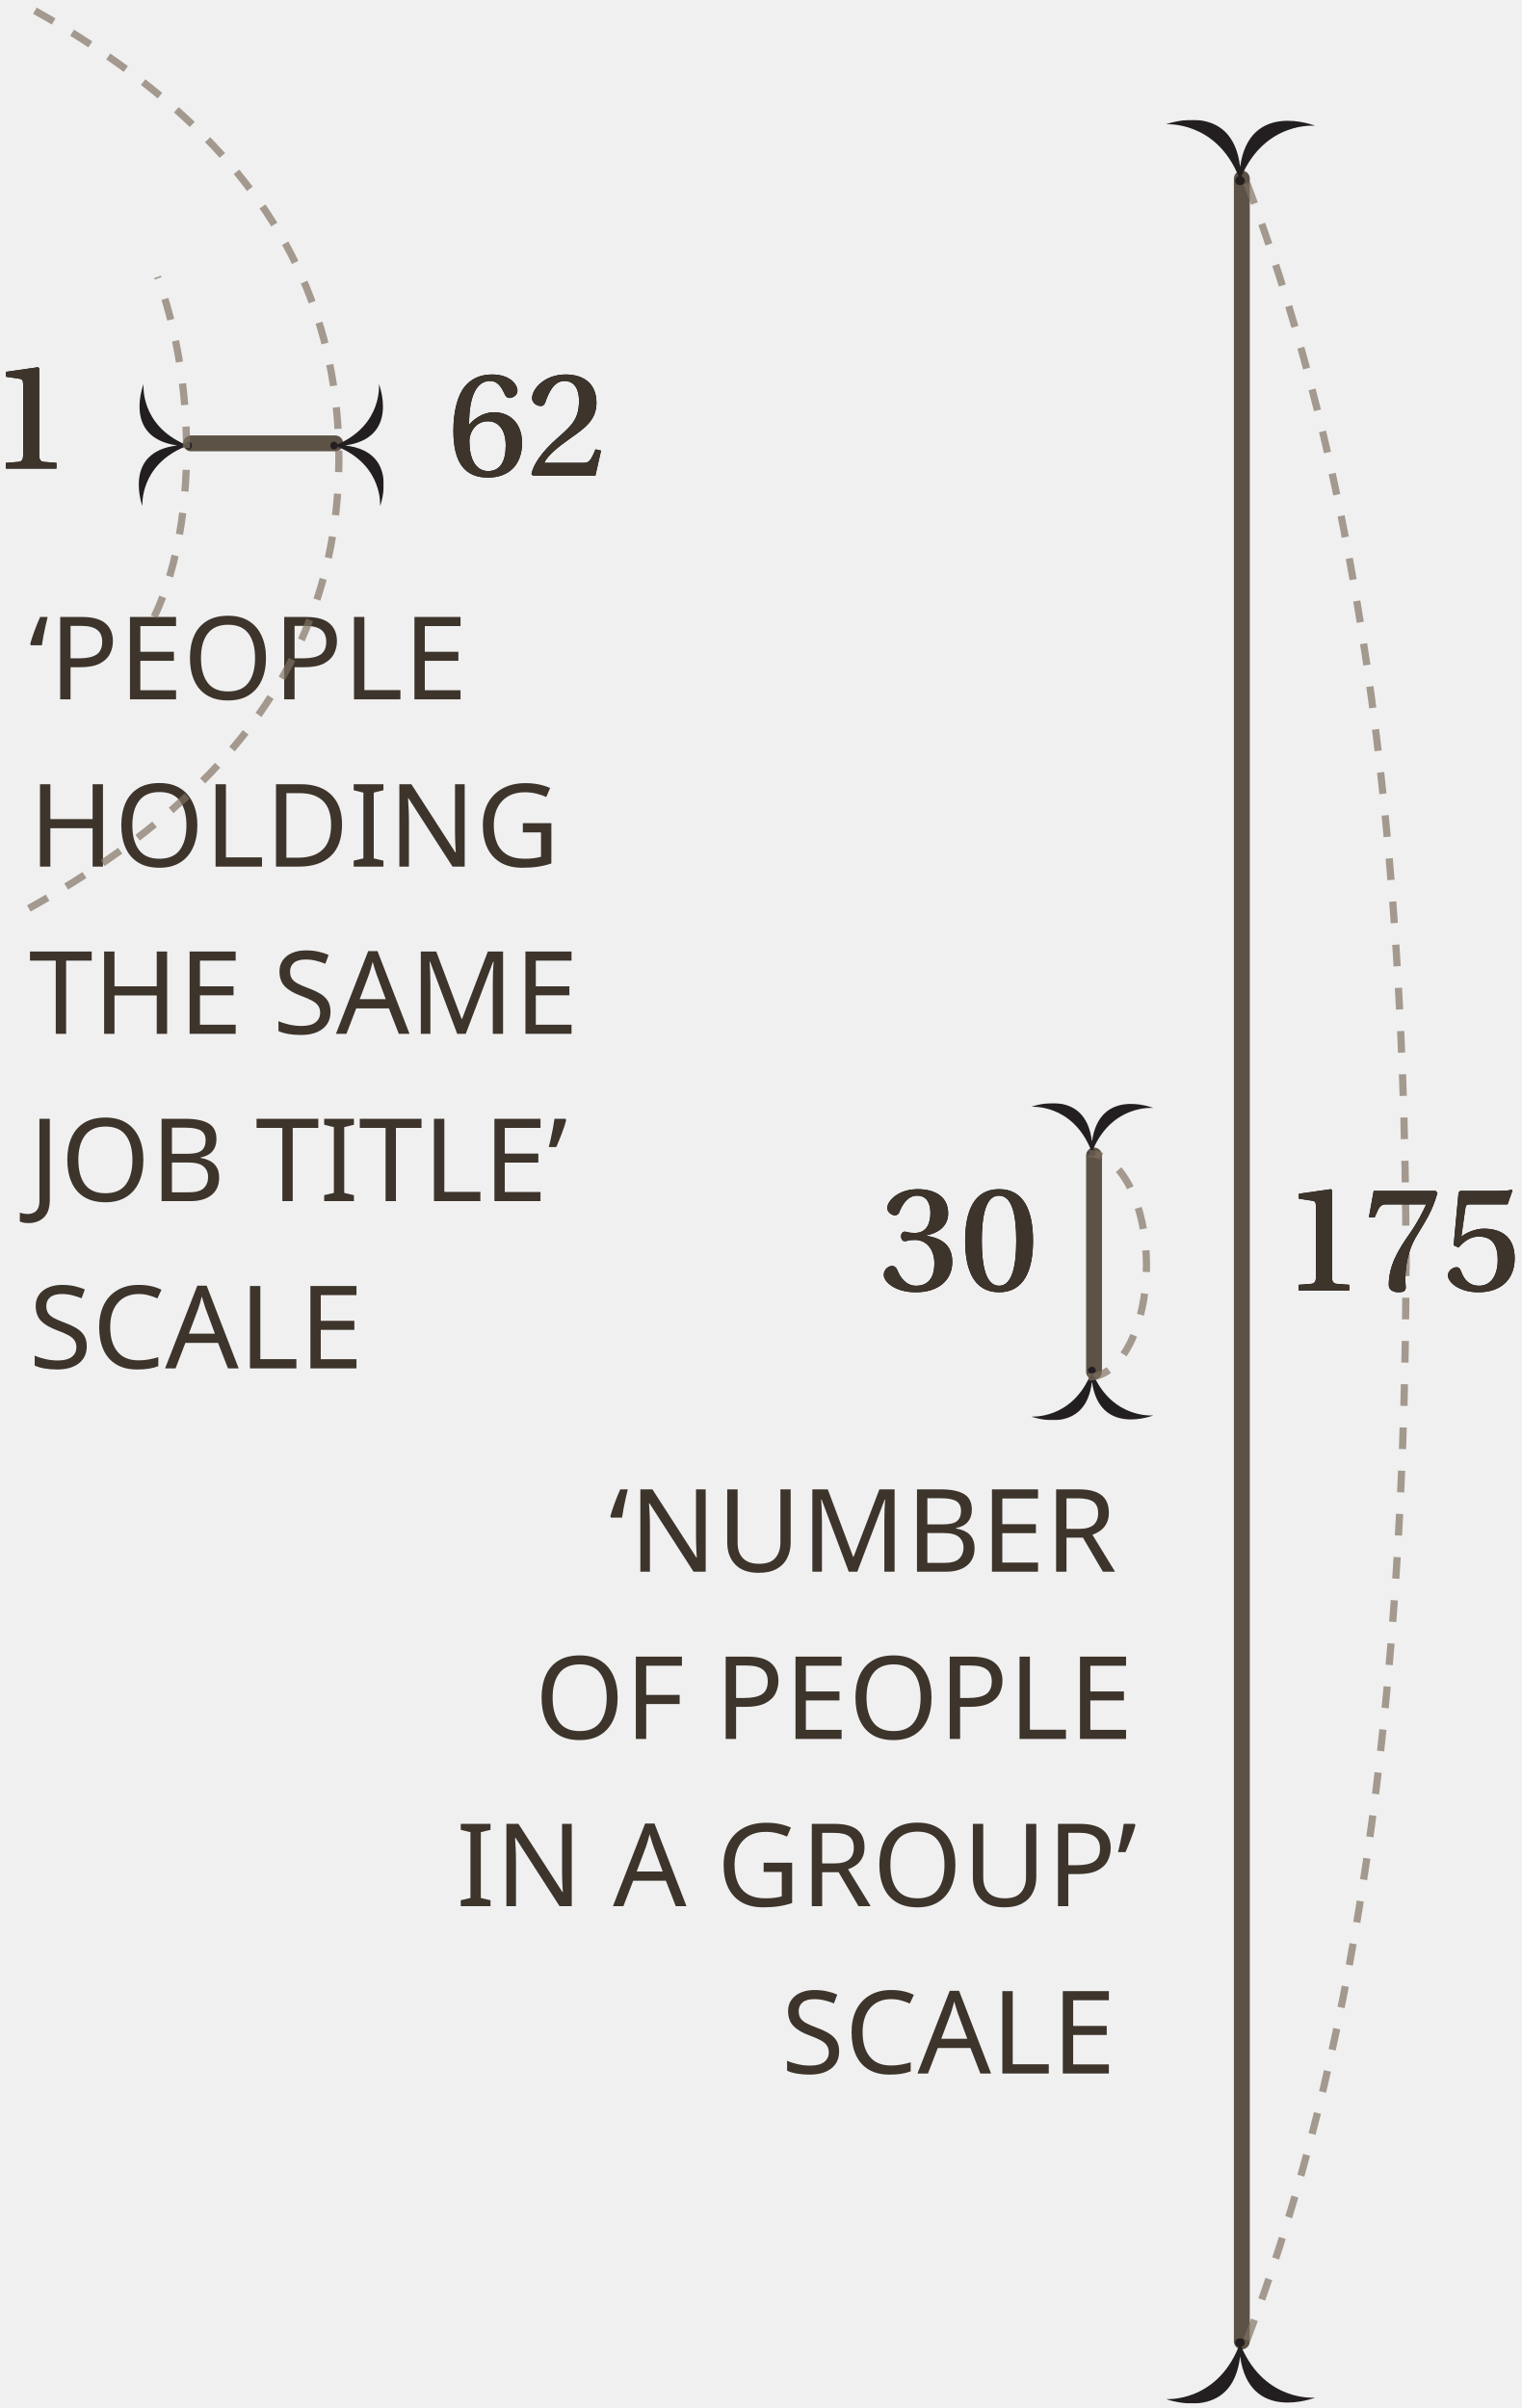
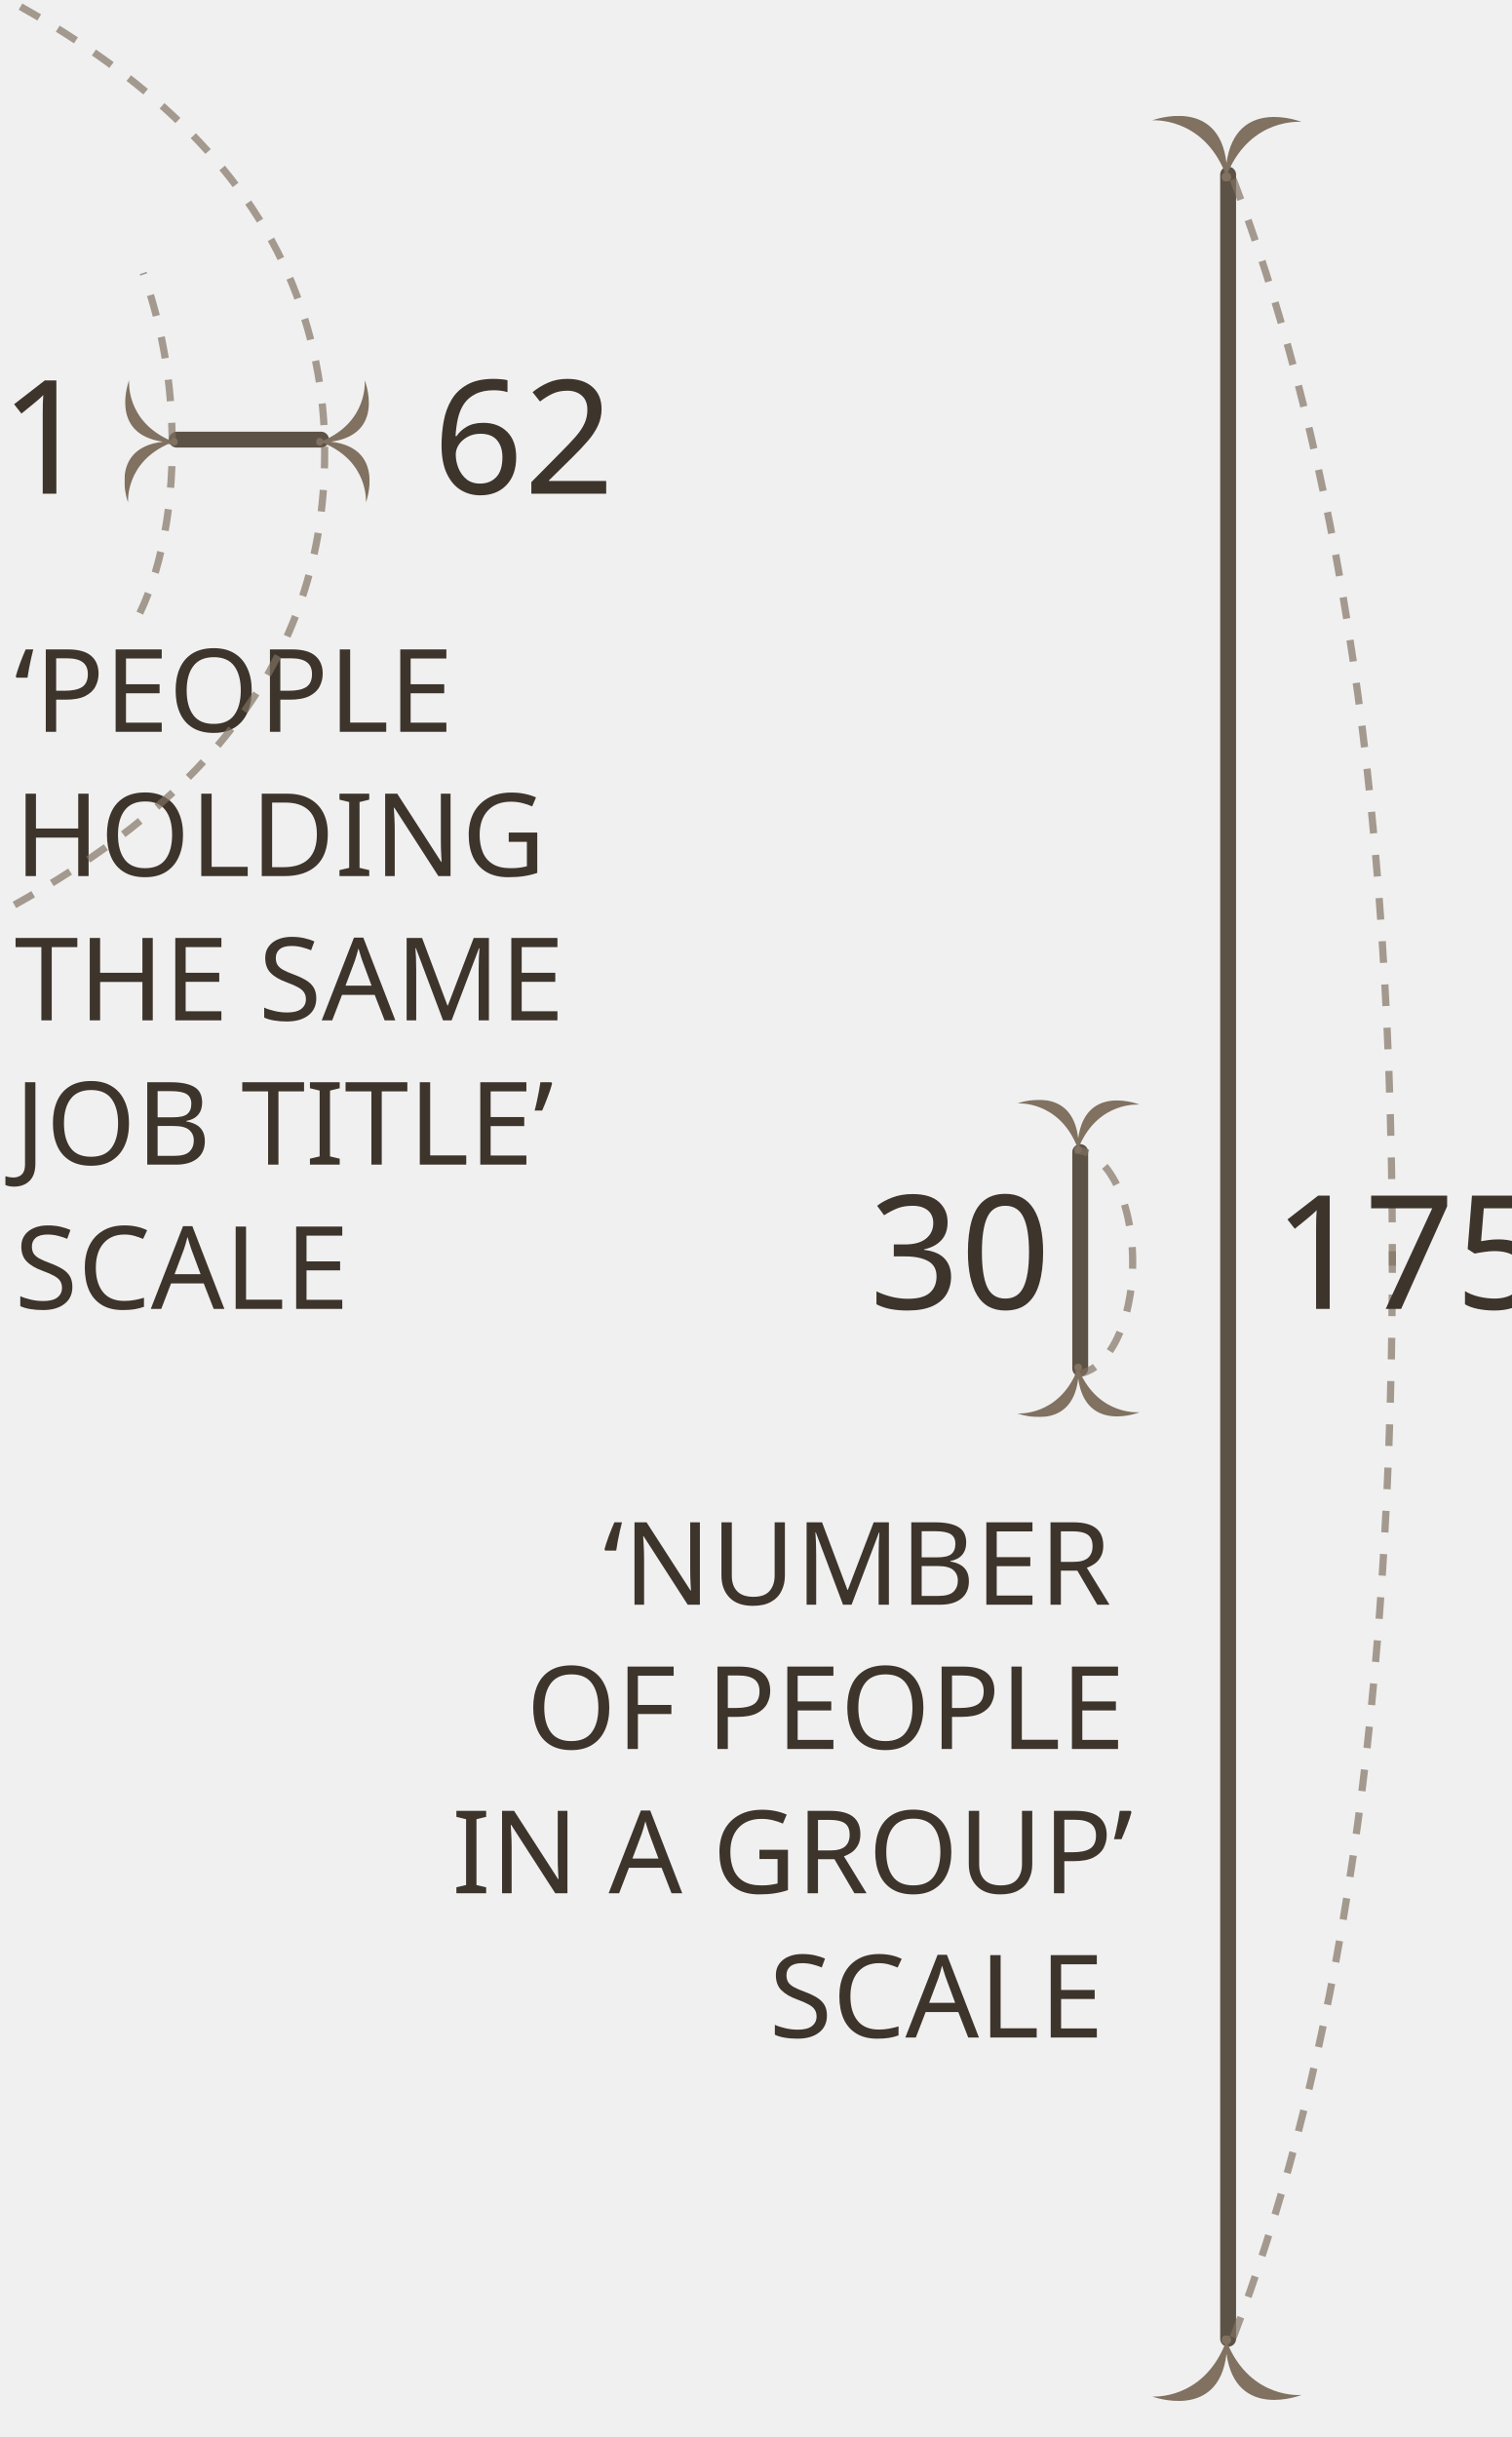
- <svg xmlns="http://www.w3.org/2000/svg" xmlns:xlink="http://www.w3.org/1999/xlink" width="211" height="334" viewBox="0 0 211 334">
+ <svg xmlns="http://www.w3.org/2000/svg" id="Layer_1" data-name="Layer 1" viewBox="0 0 209.5 337.81">
  <defs>
-     <polygon id="scale_height-a" points=".529 .247 17.471 .247 17.471 7.659 .529 7.659" />
-     <polygon id="scale_height-c" points=".529 .247 17.471 .247 17.471 7.659 .529 7.659" />
-     <path id="scale_height-e" d="M9.83,16.992 L9.83,16.2 L8.114,16.068 C7.696,16.024 7.432,15.87 7.432,15.056 L7.432,3.088 L7.3,2.934 L2.834,3.572 L2.834,4.254 L4.704,4.54 C5.078,4.584 5.21,4.76 5.21,5.376 L5.21,15.056 C5.21,15.606 5.122,16.024 4.528,16.068 L2.812,16.2 L2.812,16.992 L9.83,16.992 Z" />
-     <path id="scale_height-f" d="M5.676,16.242 C8.8,16.242 10.406,14.24 10.406,11.446 C10.406,8.652 8.668,7.178 6.512,7.178 C4.972,7.178 3.696,8.146 3.102,8.872 L3.058,8.872 C3.058,4.846 4.136,2.844 5.962,2.844 C6.908,2.844 7.436,3.482 7.942,4.56 C8.052,4.802 8.206,5.198 8.668,5.198 C9.13,5.198 9.768,4.824 9.768,4.208 C9.768,3.35 8.756,1.942 6.248,1.942 L6.226,1.942 C4.554,1.942 3.3,2.58 2.442,3.636 C1.54,4.736 0.88,6.892 0.88,9.752 C0.88,14.218 2.486,16.242 5.676,16.242 Z M5.698,15.34 C3.916,15.34 3.102,13.514 3.102,11.204 C3.102,9.95 3.982,8.432 5.654,8.432 L5.676,8.432 C6.974,8.432 8.14,9.422 8.14,11.798 C8.14,13.932 7.414,15.34 5.698,15.34 Z M20.57,16 L21.362,12.502 L20.592,12.326 C19.91,13.976 19.646,14.196 18.964,14.196 L13.486,14.196 C13.948,13.184 15.312,12.062 17.116,10.786 C19.096,9.4 20.724,8.256 20.724,5.88 C20.724,2.932 18.634,1.942 16.456,1.942 C13.442,1.942 11.792,4.01 11.792,5.22 C11.792,5.946 12.518,6.32 13.002,6.32 C13.354,6.32 13.53,6.1 13.64,5.77 C14.102,4.45 14.828,2.844 16.28,2.844 C17.776,2.844 18.304,4.164 18.304,5.55 C18.304,8.058 17.336,8.982 15.51,10.588 C13.002,12.744 11.924,14.57 11.704,15.758 L11.946,16 L20.57,16 Z" />
-     <polygon id="scale_height-g" points=".647 .302 21.353 .302 21.353 9.361 .647 9.361" />
-     <polygon id="scale_height-i" points=".647 .302 21.353 .302 21.353 9.361 .647 9.361" />
-     <polygon id="scale_height-k" points=".529 .247 17.471 .247 17.471 7.659 .529 7.659" />
-     <polygon id="scale_height-m" points=".529 .247 17.471 .247 17.471 7.659 .529 7.659" />
-     <path id="scale_height-o" d="M9.897,16 L9.897,15.208 L8.181,15.076 C7.763,15.032 7.499,14.878 7.499,14.064 L7.499,2.096 L7.367,1.942 L2.901,2.58 L2.901,3.262 L4.771,3.548 C5.145,3.592 5.277,3.768 5.277,4.384 L5.277,14.064 C5.277,14.614 5.189,15.032 4.595,15.076 L2.879,15.208 L2.879,16 L9.897,16 Z M16.717,16.242 C17.333,16.242 17.795,16.132 17.729,15.45 C17.685,15.098 17.685,14.702 17.685,14.328 C17.685,12.326 18.169,10.28 19.093,8.674 C20.479,6.32 21.337,5.22 22.129,2.47 L21.887,2.184 L13.285,2.184 L12.625,5.836 L13.417,5.858 L13.571,5.528 C13.879,4.934 14.011,4.054 14.957,4.054 L20.567,4.054 C20.061,5.132 19.445,6.43 18.323,8.036 C16.563,10.522 15.375,12.634 15.375,15.23 C15.375,15.956 16.057,16.242 16.717,16.242 Z M27.805,16.242 C31.237,16.242 32.843,14.174 32.843,11.534 C32.843,8.674 31.127,7.42 28.553,7.42 C27.387,7.42 26.045,8.014 25.495,8.498 L25.451,8.476 L25.979,4.736 C26.061,4.144 26.18,4.063 26.549,4.055 L31.853,4.054 L32.535,2.118 L32.359,2.008 C31.976,2.149 31.667,2.179 30.11,2.183 L25.297,2.184 L25.055,2.404 L24.373,9.73 L25.055,10.038 C25.935,9.048 26.815,8.52 27.827,8.52 C29.169,8.52 30.489,9.07 30.489,11.754 C30.489,13.866 29.565,15.34 27.915,15.34 C26.639,15.34 25.847,14.614 25.385,13.294 C25.275,12.986 25.077,12.766 24.769,12.766 C24.329,12.766 23.581,13.206 23.581,13.91 C23.581,14.834 25.099,16.242 27.805,16.242 Z" />
-     <path id="scale_height-p" d="M5.805,16.242 C8.819,16.242 10.843,14.658 10.843,12.018 C10.843,9.114 8.489,8.652 7.323,8.41 L7.323,8.322 C8.445,8.146 10.271,7.332 10.271,5.308 C10.271,2.844 8.247,1.942 6.047,1.942 C3.363,1.942 1.823,3.57 1.823,4.538 C1.823,5.198 2.505,5.572 2.857,5.572 C3.143,5.572 3.407,5.418 3.473,5.176 C3.957,3.944 4.727,2.844 5.959,2.844 C7.521,2.844 7.807,4.252 7.807,5.264 C7.807,6.518 7.389,8.014 5.651,8.014 C4.573,8.014 4.683,7.838 4.243,7.838 C3.979,7.838 3.737,8.08 3.737,8.454 L3.737,8.476 C3.737,8.916 3.979,9.158 4.221,9.158 C4.727,9.158 4.595,8.982 5.651,8.982 C7.345,8.982 8.357,10.412 8.357,12.216 C8.357,14.548 7.235,15.34 5.805,15.34 C4.485,15.34 3.627,14.24 3.231,13.184 C3.077,12.81 2.813,12.59 2.505,12.59 C1.999,12.59 1.339,13.052 1.339,13.844 C1.339,14.724 2.769,16.242 5.805,16.242 Z M17.333,16.242 C20.787,16.242 22.041,13.206 22.041,9.092 C22.041,4.978 20.787,1.942 17.355,1.942 L17.333,1.942 C13.857,1.942 12.625,4.978 12.625,9.092 C12.625,13.184 13.857,16.242 17.333,16.242 Z M17.333,15.34 C15.419,15.34 14.935,12.348 14.935,9.092 C14.935,5.836 15.419,2.844 17.289,2.844 L17.311,2.844 C19.247,2.844 19.709,5.836 19.709,9.092 C19.709,12.348 19.225,15.34 17.333,15.34 Z" />
+     <style>.cls-1,.cls-17,.cls-2,.cls-5{fill:none;}.cls-2{clip-rule:evenodd;}.cls-3{clip-path:url(#clip-path);}.cls-4{font-size:16px;}.cls-16,.cls-4{fill:#3d342b;font-family:UtopiaStd-Regular, Utopia Std;}.cls-5{stroke:#5d5246;stroke-linecap:round;stroke-width:2.2px;}.cls-17,.cls-5{stroke-miterlimit:10;}.cls-6{clip-path:url(#clip-path-2);}.cls-7{isolation:isolate;}.cls-8{clip-path:url(#clip-path-3);}.cls-9{clip-path:url(#clip-path-4);}.cls-10{clip-path:url(#clip-path-5);}.cls-11{fill:#807160;}.cls-12{clip-path:url(#clip-path-6);}.cls-13{clip-path:url(#clip-path-8);}.cls-14{clip-path:url(#clip-path-9);}.cls-15{clip-path:url(#clip-path-10);}.cls-16{font-size:22px;}.cls-17{stroke:#807160;stroke-dasharray:3 3;opacity:0.68;}.cls-18{clip-path:url(#clip-path-12);}.cls-19{clip-path:url(#clip-path-13);}.cls-20{clip-path:url(#clip-path-14);}.cls-21{clip-path:url(#clip-path-15);}.cls-22{clip-path:url(#clip-path-16);}.cls-23{clip-path:url(#clip-path-17);}.cls-24{clip-path:url(#clip-path-18);}.cls-25{clip-path:url(#clip-path-19);}.cls-26{clip-path:url(#clip-path-21);}.cls-27{clip-path:url(#clip-path-22);}.cls-28{clip-path:url(#clip-path-23);}.cls-29{clip-path:url(#clip-path-24);}.cls-30{clip-path:url(#clip-path-25);}.cls-31{clip-path:url(#clip-path-26);}.cls-32{clip-path:url(#clip-path-27);}.cls-33{clip-path:url(#clip-path-28);}</style>
+     <clipPath id="clip-path" transform="translate(-4 -0.56)">
+       <rect class="cls-1" x="-85" y="-299" width="360" height="667" />
+     </clipPath>
+     <clipPath id="clip-path-2" transform="translate(-4 -0.56)">
+       <rect class="cls-1" x="47.81" y="53.26" width="7.41" height="16.94" />
+     </clipPath>
+     <clipPath id="clip-path-3" transform="translate(-4 -0.56)">
+       <rect class="cls-1" x="47" y="53" width="11" height="18" />
+     </clipPath>
+     <clipPath id="clip-path-4" transform="translate(-4 -0.56)">
+       <path class="cls-2" d="M49.88,61.79c7.65.89,4.84,8.42,4.84,8.42s.44-5.65-5.91-8.25a.51.51,0,0,1-1-.15.53.53,0,0,1,.51-.55.52.52,0,0,1,.49.38c6.3-2.74,5.74-8.38,5.74-8.38s3,7.47-4.67,8.53" />
+     </clipPath>
+     <clipPath id="clip-path-5" transform="translate(-4 -0.56)">
+       <rect class="cls-1" x="47" y="53" width="9" height="18" />
+     </clipPath>
+     <clipPath id="clip-path-6" transform="translate(-4 -0.56)">
+       <rect class="cls-1" x="21.25" y="53.26" width="7.41" height="16.94" />
+     </clipPath>
+     <clipPath id="clip-path-8" transform="translate(-4 -0.56)">
+       <rect class="cls-1" x="18" y="53" width="11" height="18" />
+     </clipPath>
+     <clipPath id="clip-path-9" transform="translate(-4 -0.56)">
+       <path class="cls-2" d="M26.59,61.79c-7.65.89-4.84,8.42-4.84,8.42s-.44-5.65,5.9-8.25a.51.51,0,0,0,1-.15.53.53,0,0,0-.51-.55.52.52,0,0,0-.49.38c-6.3-2.74-5.75-8.38-5.75-8.38S19,60.73,26.59,61.79" />
+     </clipPath>
+     <clipPath id="clip-path-10" transform="translate(-4 -0.56)">
+       <rect class="cls-1" x="21" y="53" width="8" height="18" />
+     </clipPath>
+     <clipPath id="clip-path-12" transform="translate(-4 -0.56)">
+       <rect class="cls-1" x="163.7" y="16.63" width="20.71" height="9.06" />
+     </clipPath>
+     <clipPath id="clip-path-13" transform="translate(-4 -0.56)">
+       <rect class="cls-1" x="163" y="13" width="22" height="13" />
+     </clipPath>
+     <clipPath id="clip-path-14" transform="translate(-4 -0.56)">
+       <path class="cls-2" d="M174,23.16c-1.08-9.35-10.29-5.92-10.29-5.92s6.9-.54,10.08,7.22a.63.63,0,0,0-.47.59.67.67,0,1,0,.87-.59c3.34-7.69,10.23-7,10.23-7s-9.13-3.61-10.42,5.72" />
+     </clipPath>
+     <clipPath id="clip-path-15" transform="translate(-4 -0.56)">
+       <rect class="cls-1" x="163" y="16" width="22" height="10" />
+     </clipPath>
+     <clipPath id="clip-path-16" transform="translate(-4 -0.56)">
+       <rect class="cls-1" x="163.7" y="324.32" width="20.71" height="9.06" />
+     </clipPath>
+     <clipPath id="clip-path-17" transform="translate(-4 -0.56)">
+       <rect class="cls-1" x="163" y="324" width="22" height="13" />
+     </clipPath>
+     <clipPath id="clip-path-18" transform="translate(-4 -0.56)">
+       <path class="cls-2" d="M174,326.84c-1.08,9.35-10.29,5.92-10.29,5.92s6.9.54,10.08-7.22a.63.63,0,0,1-.47-.59.67.67,0,1,1,.87.59c3.34,7.69,10.23,7,10.23,7s-9.13,3.61-10.42-5.72" />
+     </clipPath>
+     <clipPath id="clip-path-19" transform="translate(-4 -0.56)">
+       <rect class="cls-1" x="163" y="324" width="22" height="10" />
+     </clipPath>
+     <clipPath id="clip-path-21" transform="translate(-4 -0.56)">
+       <rect class="cls-1" x="145.03" y="189.58" width="16.94" height="7.41" />
+     </clipPath>
+     <clipPath id="clip-path-22" transform="translate(-4 -0.56)">
+       <rect class="cls-1" x="145" y="189" width="17" height="11" />
+     </clipPath>
+     <clipPath id="clip-path-23" transform="translate(-4 -0.56)">
+       <path class="cls-2" d="M153.45,191.65c-.89,7.64-8.42,4.84-8.42,4.84s5.64.44,8.24-5.91a.51.51,0,0,1,.15-1,.51.51,0,0,1,.18,1c2.73,6.29,8.37,5.74,8.37,5.74s-7.47,3-8.52-4.67" />
+     </clipPath>
+     <clipPath id="clip-path-24" transform="translate(-4 -0.56)">
+       <rect class="cls-1" x="145" y="189" width="17" height="8" />
+     </clipPath>
+     <clipPath id="clip-path-25" transform="translate(-4 -0.56)">
+       <rect class="cls-1" x="145.03" y="153.01" width="16.94" height="7.41" />
+     </clipPath>
+     <clipPath id="clip-path-26" transform="translate(-4 -0.56)">
+       <rect class="cls-1" x="145" y="150" width="17" height="11" />
+     </clipPath>
+     <clipPath id="clip-path-27" transform="translate(-4 -0.56)">
+       <path class="cls-2" d="M153.45,158.35c-.89-7.64-8.42-4.84-8.42-4.84s5.64-.44,8.24,5.91a.51.51,0,0,0,.15,1,.51.51,0,0,0,.18-1c2.73-6.29,8.37-5.74,8.37-5.74s-7.47-3-8.52,4.67" />
+     </clipPath>
+     <clipPath id="clip-path-28" transform="translate(-4 -0.56)">
+       <rect class="cls-1" x="145" y="153" width="17" height="8" />
+     </clipPath>
  </defs>
-   <g fill="none" fill-rule="evenodd" transform="translate(-2 1)">
-     <g fill="#3D342B" font-family="UtopiaStd-Capt, Utopia Std" font-size="16" transform="translate(6 84)">
-       <text>
-         <tspan x="0" y="12">‘PEOPLE</tspan>
-       </text>
-       <text>
-         <tspan x="0" y="35.2">HOLDING</tspan>
-       </text>
-       <text>
-         <tspan x="0" y="58.4">THE SAME</tspan>
-       </text>
-       <text>
-         <tspan x="0" y="81.6">JOB TITLE’</tspan>
-       </text>
-       <text>
-         <tspan x="0" y="104.8">SCALE</tspan>
-       </text>
-     </g>
-     <g transform="translate(20.233 51.5)">
-       <line x1="8.267" x2="28.267" y1="9" y2="9" stroke="#5D5246" stroke-linecap="round" stroke-width="2.2" />
-       <g transform="matrix(0 -1 -1 0 35.235 18.235)">
-         <mask id="scale_height-b" fill="#fff">
-           <use xlink:href="#scale_height-a" />
-         </mask>
-         <path fill="#231F20" fill-rule="nonzero" d="M8.948,5.59 C8.058,-2.057 0.529,0.75 0.529,0.75 C0.529,0.75 6.175,0.308 8.775,6.657 C8.554,6.719 8.391,6.912 8.388,7.142 C8.385,7.424 8.626,7.656 8.926,7.659 C9.225,7.662 9.471,7.435 9.474,7.152 C9.476,6.923 9.318,6.727 9.098,6.66 C11.836,0.363 17.471,0.915 17.471,0.915 C17.471,0.915 10.005,-2.038 8.948,5.59" mask="url(#scale_height-b)" />
-       </g>
-       <g transform="rotate(-90 9.5 8.735)">
-         <mask id="scale_height-d" fill="#fff">
-           <use xlink:href="#scale_height-c" />
-         </mask>
-         <path fill="#231F20" fill-rule="nonzero" d="M8.948,5.59 C8.058,-2.057 0.529,0.75 0.529,0.75 C0.529,0.75 6.175,0.308 8.775,6.657 C8.554,6.719 8.391,6.912 8.388,7.142 C8.385,7.424 8.626,7.656 8.926,7.659 C9.225,7.662 9.471,7.435 9.474,7.152 C9.476,6.923 9.318,6.727 9.098,6.66 C11.836,0.363 17.471,0.915 17.471,0.915 C17.471,0.915 10.005,-2.038 8.948,5.59" mask="url(#scale_height-d)" />
-       </g>
-     </g>
-     <g fill-rule="nonzero" transform="translate(0 47)">
-       <use fill="#000" xlink:href="#scale_height-e" />
-       <use fill="#3D342B" xlink:href="#scale_height-e" />
-     </g>
-     <g fill-rule="nonzero" transform="translate(64 49)">
-       <use fill="#000" xlink:href="#scale_height-f" />
-       <use fill="#3D342B" xlink:href="#scale_height-f" />
-     </g>
-     <g stroke="#807160" stroke-dasharray="3" opacity=".68" transform="translate(6)">
-       <path d="M15.737,84.39 C19.574,77.681 22.014,67.598 22.014,56.324 C22.014,49.394 21.092,42.914 19.49,37.39" transform="rotate(-4 18.876 60.89)" />
-       <path d="M0,125 C22.417,112.5 43,93.75 43,62.5 C43,53.053 41.119,44.748 37.874,37.412 C30.387,20.484 15.64,8.721 0,0" />
-     </g>
-     <g transform="translate(65.233 14)">
-       <g transform="rotate(90 59.75 60.25)">
-         <line x1="9.267" x2="309.267" y1="11" y2="11" stroke="#5D5246" stroke-linecap="round" stroke-width="2.2" />
-         <g transform="rotate(-90 11.5 10.676)">
-           <mask id="scale_height-h" fill="#fff">
-             <use xlink:href="#scale_height-g" />
-           </mask>
-           <path fill="#231F20" fill-rule="nonzero" d="M10.937,6.832 C9.849,-2.514 0.647,0.917 0.647,0.917 C0.647,0.917 7.547,0.376 10.724,8.136 C10.454,8.212 10.255,8.449 10.252,8.729 C10.248,9.074 10.543,9.357 10.909,9.361 C11.276,9.365 11.575,9.087 11.58,8.742 C11.582,8.461 11.389,8.222 11.12,8.14 C14.466,0.443 21.353,1.119 21.353,1.119 C21.353,1.119 12.228,-2.491 10.937,6.832" mask="url(#scale_height-h)" />
+   <g class="cls-3">
+     <text class="cls-4" transform="translate(2 101.44)">‘PEOPLE </text>
+     <text class="cls-4" transform="translate(2 121.44)">
+       <tspan xml:space="preserve">HOLDING  </tspan>
+     </text>
+     <text class="cls-4" transform="translate(2 141.44)">THE SAME </text>
+     <text class="cls-4" transform="translate(2 161.44)">JOB TITLE’</text>
+     <text class="cls-4" transform="translate(2 181.44)">SCALE</text>
+     <line class="cls-5" x1="24.5" y1="60.94" x2="44.5" y2="60.94" />
+   </g>
+   <g class="cls-6">
+     <g class="cls-7">
+       <g class="cls-8">
+         <g class="cls-9">
+           <g class="cls-10">
+             <rect class="cls-11" x="38.81" y="47.7" width="17.41" height="26.94" />
+           </g>
        </g>
-         <g transform="matrix(0 -1 -1 0 318.176 22.176)">
-           <mask id="scale_height-j" fill="#fff">
-             <use xlink:href="#scale_height-i" />
-           </mask>
-           <path fill="#231F20" fill-rule="nonzero" d="M10.937,6.832 C9.849,-2.514 0.647,0.917 0.647,0.917 C0.647,0.917 7.547,0.376 10.724,8.136 C10.454,8.212 10.255,8.449 10.252,8.729 C10.248,9.074 10.543,9.357 10.909,9.361 C11.276,9.365 11.575,9.087 11.58,8.742 C11.582,8.461 11.389,8.222 11.12,8.14 C14.466,0.443 21.353,1.119 21.353,1.119 C21.353,1.119 12.228,-2.491 10.937,6.832" mask="url(#scale_height-j)" />
-         </g>
-       </g>
-       <g stroke="#807160" stroke-dasharray="3" opacity=".68" transform="translate(108.767 8)">
-         <path d="M23,153 C23,76.5 11.99,30.6 0,0" />
-         <path d="M23,304 C23,227.5 11.99,181.6 0,151" transform="matrix(1 0 0 -1 0 455)" />
-       </g>
-       <g transform="rotate(90 -19.75 117.25)">
-         <line x1="8.267" x2="38.267" y1="9" y2="9" stroke="#5D5246" stroke-linecap="round" stroke-width="2.2" />
-         <g transform="matrix(0 -1 -1 0 45.235 18.235)">
-           <mask id="scale_height-l" fill="#fff">
-             <use xlink:href="#scale_height-k" />
-           </mask>
-           <path fill="#231F20" fill-rule="nonzero" d="M8.948,5.59 C8.058,-2.057 0.529,0.75 0.529,0.75 C0.529,0.75 6.175,0.308 8.775,6.657 C8.554,6.719 8.391,6.912 8.388,7.142 C8.385,7.424 8.626,7.656 8.926,7.659 C9.225,7.662 9.471,7.435 9.474,7.152 C9.476,6.923 9.318,6.727 9.098,6.66 C11.836,0.363 17.471,0.915 17.471,0.915 C17.471,0.915 10.005,-2.038 8.948,5.59" mask="url(#scale_height-l)" />
-         </g>
-         <g transform="rotate(-90 9.5 8.735)">
-           <mask id="scale_height-n" fill="#fff">
-             <use xlink:href="#scale_height-m" />
-           </mask>
-           <path fill="#231F20" fill-rule="nonzero" d="M8.948,5.59 C8.058,-2.057 0.529,0.75 0.529,0.75 C0.529,0.75 6.175,0.308 8.775,6.657 C8.554,6.719 8.391,6.912 8.388,7.142 C8.385,7.424 8.626,7.656 8.926,7.659 C9.225,7.662 9.471,7.435 9.474,7.152 C9.476,6.923 9.318,6.727 9.098,6.66 C11.836,0.363 17.471,0.915 17.471,0.915 C17.471,0.915 10.005,-2.038 8.948,5.59" mask="url(#scale_height-n)" />
-         </g>
-       </g>
-       <path stroke="#807160" stroke-dasharray="3" d="M87.767,176 C92.185,176 95.767,169.06 95.767,160.5 C95.767,151.94 92.185,145 87.767,145" opacity=".68" />
-       <g fill-rule="nonzero" transform="translate(114 148)">
-         <use fill="#000" xlink:href="#scale_height-o" />
-         <use fill="#3D342B" xlink:href="#scale_height-o" />
-       </g>
-       <g fill-rule="nonzero" transform="translate(58 148)">
-         <use fill="#000" xlink:href="#scale_height-p" />
-         <use fill="#3D342B" xlink:href="#scale_height-p" />
-       </g>
-       <g fill="#3D342B" font-family="UtopiaStd-Capt, Utopia Std" font-size="16" transform="translate(0 191)">
-         <text>
-           <tspan x="21.231" y="12">‘NUMBER</tspan>
-         </text>
-         <text>
-           <tspan x="10.911" y="35.2">OF PEOPLE</tspan>
-         </text>
-         <text>
-           <tspan x=".031" y="58.4">IN A GROUP’</tspan>
-         </text>
-         <text>
-           <tspan x="45.119" y="81.6">SCALE</tspan>
-         </text>
      </g>
    </g>
  </g>
+   <g class="cls-12">
+     <g class="cls-3">
+       <g class="cls-7">
+         <g class="cls-13">
+           <g class="cls-14">
+             <g class="cls-15">
+               <rect class="cls-11" x="12.25" y="47.7" width="17.41" height="26.94" />
+             </g>
+           </g>
+         </g>
+       </g>
+     </g>
+   </g>
+   <g class="cls-3">
+     <text class="cls-16" transform="translate(0 68.44)">1</text>
+     <text class="cls-16" transform="translate(60 68.44)">62</text>
+     <path class="cls-17" d="M23.38,85.55c3.36-7,5.09-17.19,4.31-28.43A69.15,69.15,0,0,0,23.85,38.4" transform="translate(-4 -0.56)" />
+     <path class="cls-17" d="M6,126c22.42-12.5,43-31.25,43-62.5a61.18,61.18,0,0,0-5.13-25.09C36.39,21.48,21.64,9.72,6,1" transform="translate(-4 -0.56)" />
+     <line class="cls-5" x1="170.23" y1="24.2" x2="170.23" y2="324.2" />
+   </g>
+   <g class="cls-18">
+     <g class="cls-7">
+       <g class="cls-19">
+         <g class="cls-20">
+           <g class="cls-21">
+             <rect class="cls-11" x="154.7" y="11.06" width="30.71" height="19.06" />
+           </g>
+         </g>
+       </g>
+     </g>
+   </g>
+   <g class="cls-22">
+     <g class="cls-7">
+       <g class="cls-23">
+         <g class="cls-24">
+           <g class="cls-25">
+             <rect class="cls-11" x="154.7" y="318.75" width="30.71" height="19.06" />
+           </g>
+         </g>
+       </g>
+     </g>
+   </g>
+   <g class="cls-3">
+     <path class="cls-17" d="M197,176c0-76.5-11-122.4-23-153" transform="translate(-4 -0.56)" />
+     <path class="cls-17" d="M197,174c0,76.5-11,122.4-23,153" transform="translate(-4 -0.56)" />
+     <line class="cls-5" x1="149.73" y1="159.7" x2="149.73" y2="189.7" />
+   </g>
+   <g class="cls-26">
+     <g class="cls-7">
+       <g class="cls-27">
+         <g class="cls-28">
+           <g class="cls-29">
+             <rect class="cls-11" x="136.03" y="184.01" width="26.94" height="17.41" />
+           </g>
+         </g>
+       </g>
+     </g>
+   </g>
+   <g class="cls-30">
+     <g class="cls-7">
+       <g class="cls-31">
+         <g class="cls-32">
+           <g class="cls-33">
+             <rect class="cls-11" x="136.03" y="147.45" width="26.94" height="17.41" />
+           </g>
+         </g>
+       </g>
+     </g>
+   </g>
+   <g class="cls-3">
+     <path class="cls-17" d="M153,191c4.42,0,8-6.94,8-15.5s-3.58-15.5-8-15.5" transform="translate(-4 -0.56)" />
+     <text class="cls-16" transform="translate(176.5 181.44)">175</text>
+     <text class="cls-16" transform="translate(120.5 181.44)">30</text>
+     <text class="cls-4" transform="translate(83.6 222.44)">‘NUMBER </text>
+     <text class="cls-4" transform="translate(72.94 242.44)">OF PEOPLE </text>
+     <text class="cls-4" transform="translate(62.62 262.44)">IN A GROUP’ </text>
+     <text class="cls-4" transform="translate(106.59 282.44)">SCALE </text>
+   </g>
</svg>
